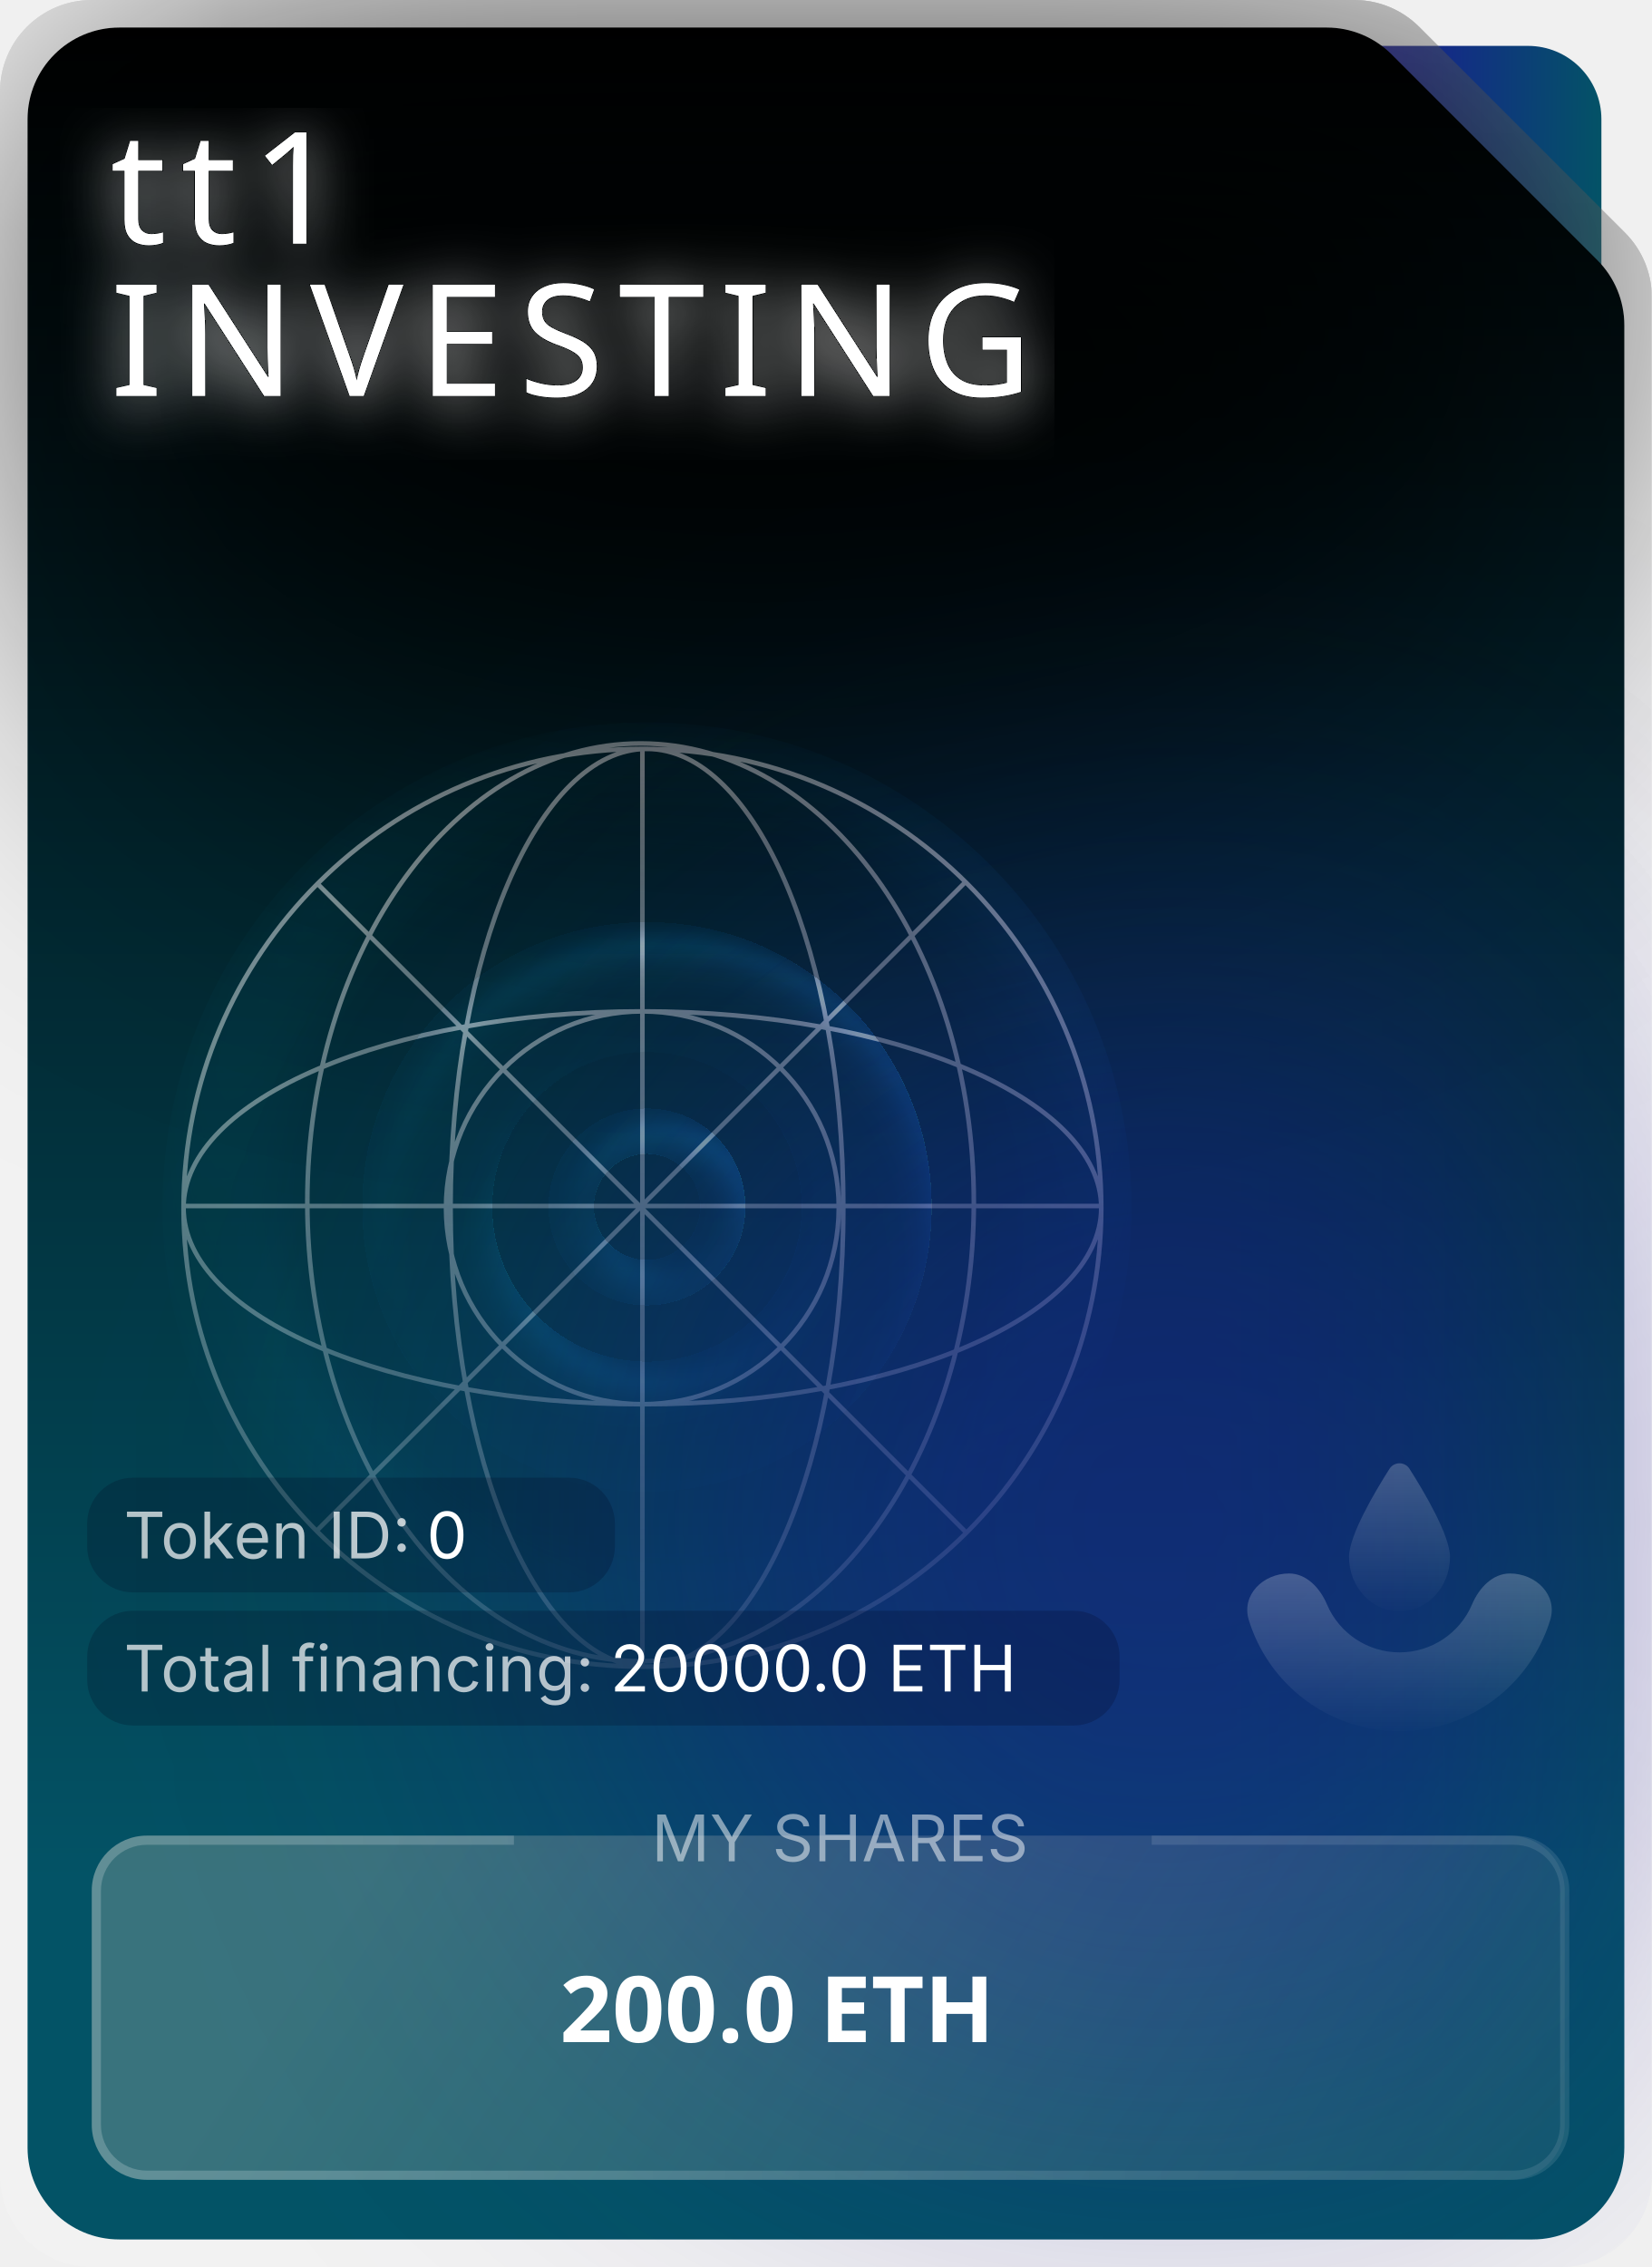
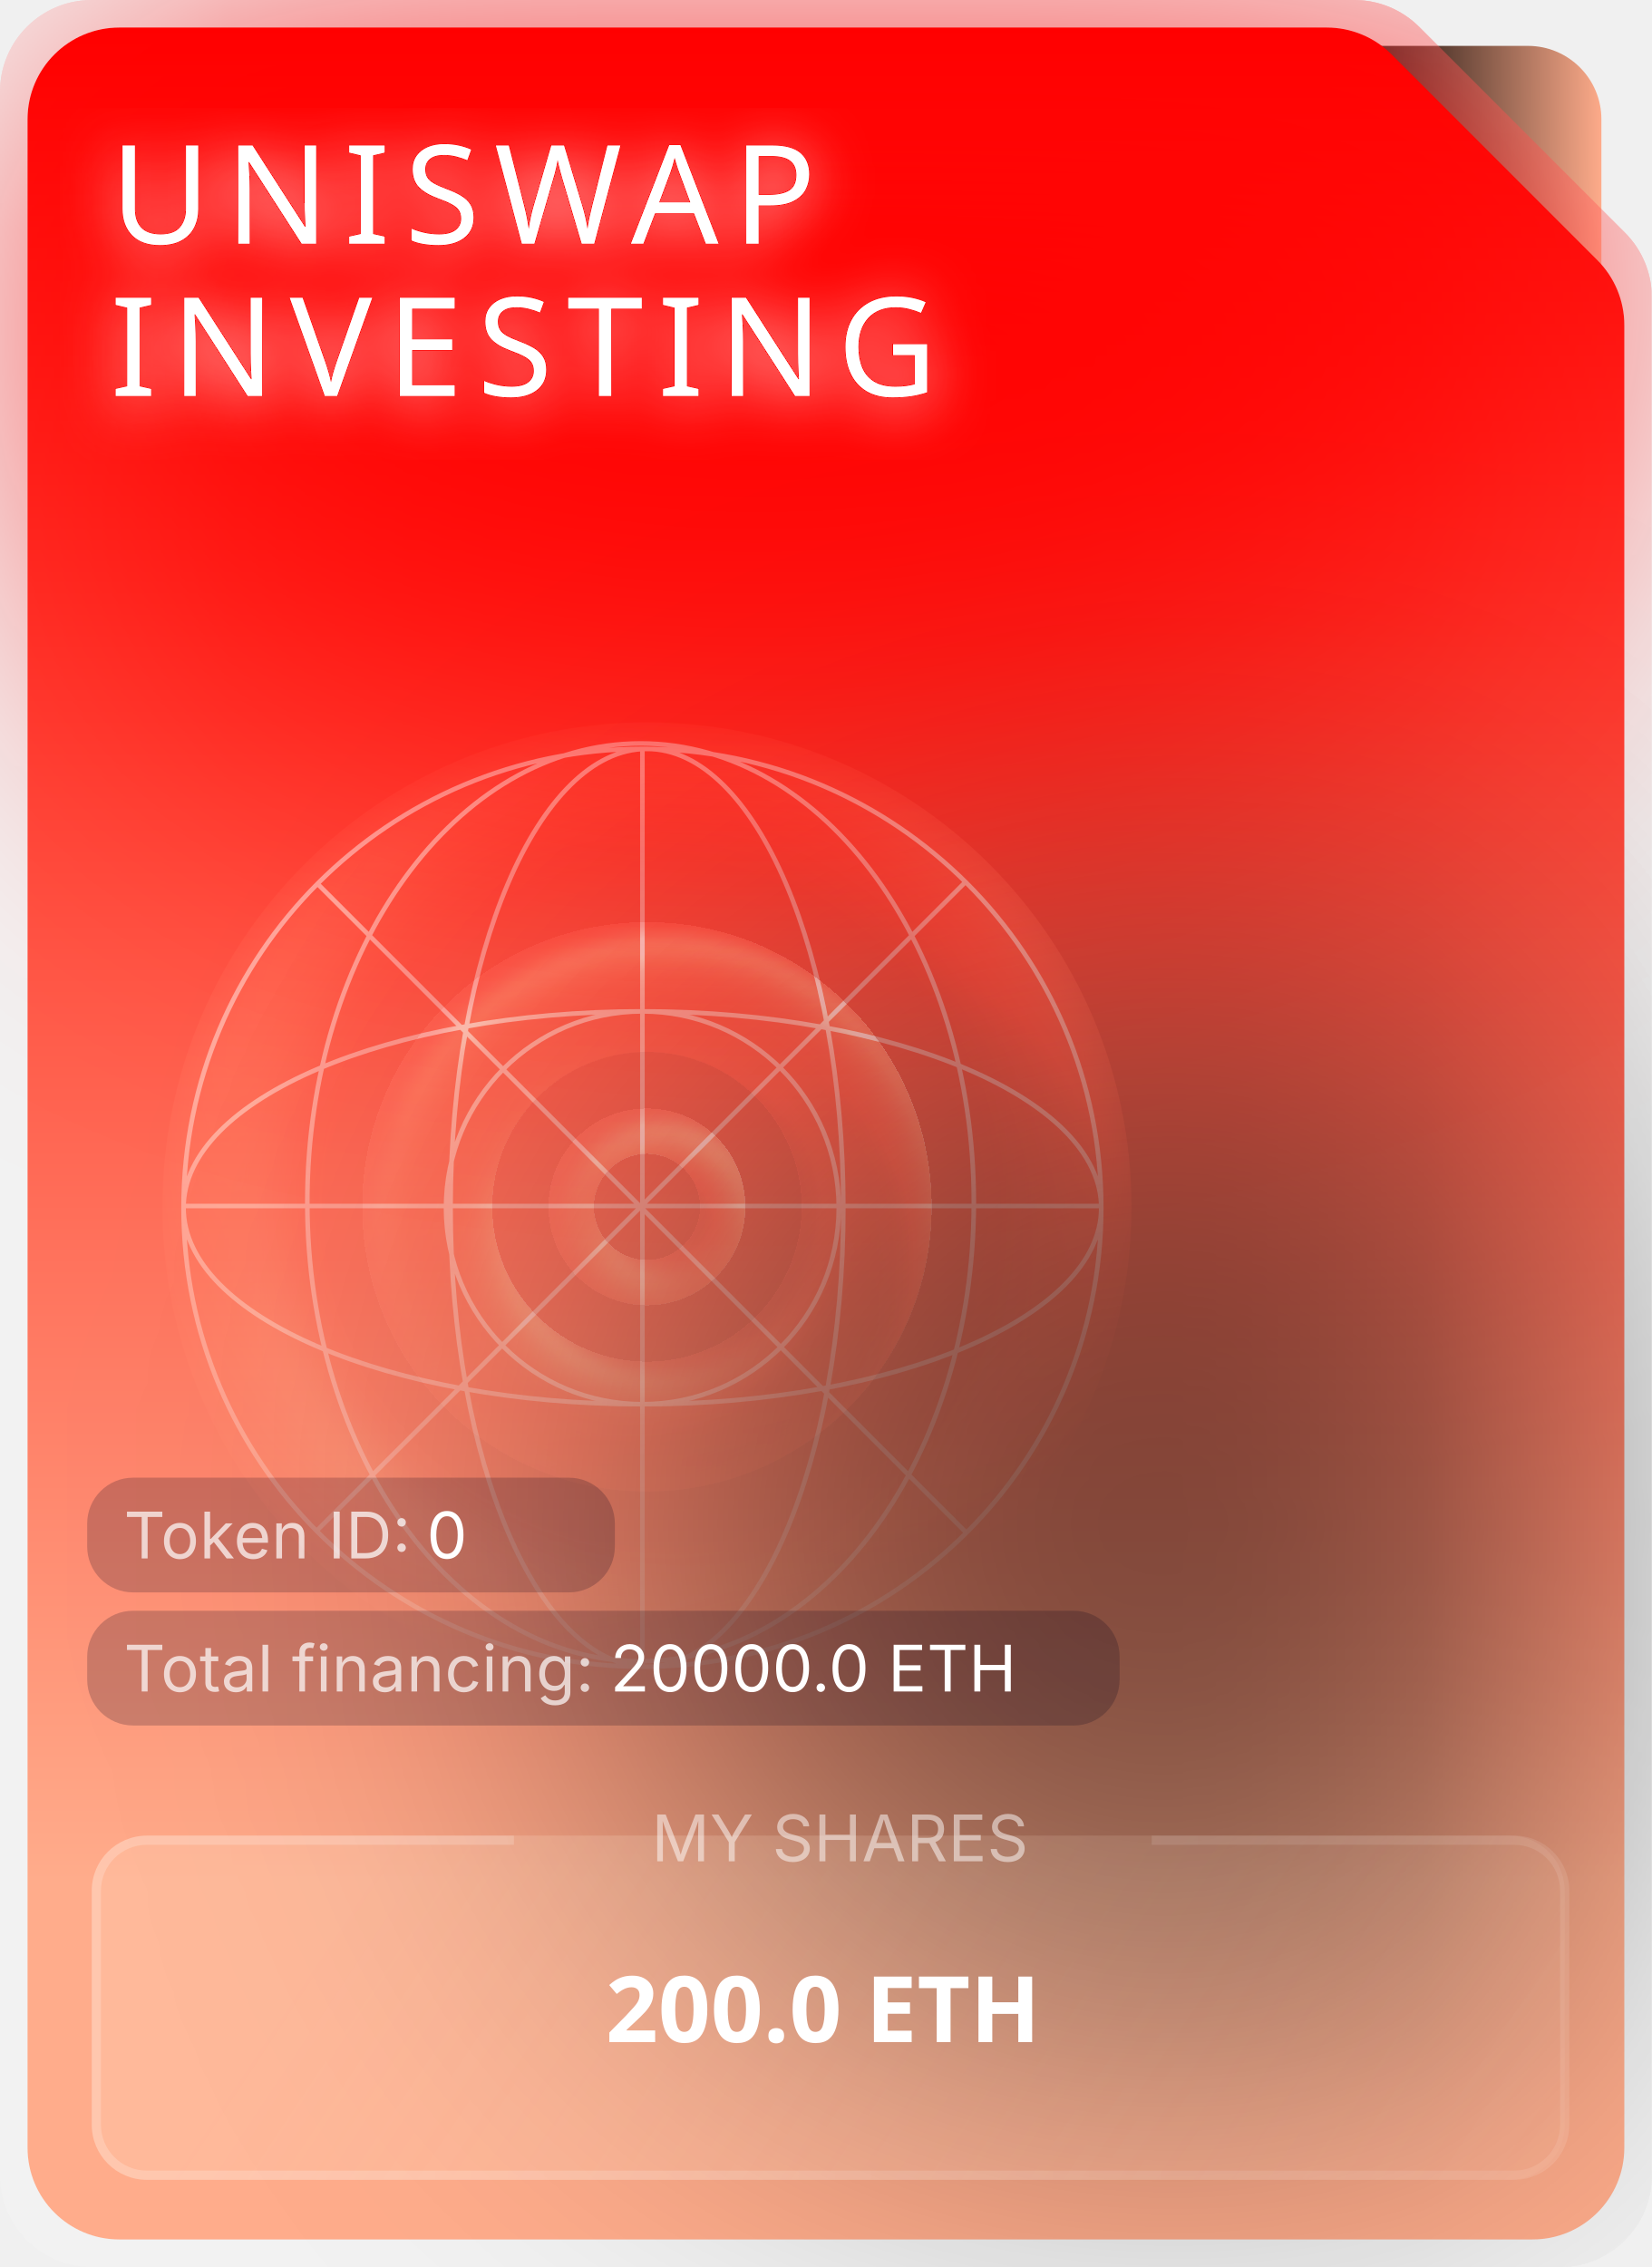
<svg xmlns="http://www.w3.org/2000/svg" width="360" height="494" fill="none">
  <g clip-path="url(#clip0_1634_41705)">
    <rect x="285" y="10" width="64" height="64" rx="16" fill="url(#paint0_linear_1634_41705)" />
    <mask id="a" style="mask-type:alpha" maskUnits="userSpaceOnUse" x="0" y="0" width="360" height="494">
      <path fill-rule="evenodd" clip-rule="evenodd" d="M309.289 5.858A19.997 19.997 0 00295.147 0H20C8.954 0 0 8.954 0 20v454c0 11.046 8.954 20 20 20h320c11.046 0 20-8.954 20-20V64.853a19.999 19.999 0 00-5.858-14.142L309.289 5.858z" fill="#ABC8FF" />
      <path fill-rule="evenodd" clip-rule="evenodd" d="M309.289 5.858A19.997 19.997 0 00295.147 0H20C8.954 0 0 8.954 0 20v454c0 11.046 8.954 20 20 20h320c11.046 0 20-8.954 20-20V64.853a19.999 19.999 0 00-5.858-14.142L309.289 5.858z" fill="#001AFF" fill-opacity=".3" />
      <path fill-rule="evenodd" clip-rule="evenodd" d="M309.289 5.858A19.997 19.997 0 00295.147 0H20C8.954 0 0 8.954 0 20v454c0 11.046 8.954 20 20 20h320c11.046 0 20-8.954 20-20V64.853a19.999 19.999 0 00-5.858-14.142L309.289 5.858z" fill="#4CAEF5" fill-opacity=".37" />
      <path fill-rule="evenodd" clip-rule="evenodd" d="M309.289 5.858A19.997 19.997 0 00295.147 0H20C8.954 0 0 8.954 0 20v454c0 11.046 8.954 20 20 20h320c11.046 0 20-8.954 20-20V64.853a19.999 19.999 0 00-5.858-14.142L309.289 5.858z" fill="url(#paint1_linear_1634_41705)" />
    </mask>
    <g mask="url(#a)">
      <mask id="b" maskUnits="userSpaceOnUse" x="-4" y="-4" width="368" height="502" fill="#000">
        <path fill="#fff" d="M-4-4h368v502H-4z" />
        <path fill-rule="evenodd" clip-rule="evenodd" d="M303.289 11.858A19.997 19.997 0 00289.147 6H26C14.954 6 6 14.954 6 26v442c0 11.046 8.954 20 20 20h308c11.046 0 20-8.954 20-20V70.853a19.999 19.999 0 00-5.858-14.142l-44.853-44.853z" />
      </mask>
      <path fill-rule="evenodd" clip-rule="evenodd" d="M303.289 11.858A19.997 19.997 0 00289.147 6H26C14.954 6 6 14.954 6 26v442c0 11.046 8.954 20 20 20h308c11.046 0 20-8.954 20-20V70.853a19.999 19.999 0 00-5.858-14.142l-44.853-44.853z" fill="url(#paint2_linear_1634_41705)" />
      <path d="M348.142 56.71l7.071-7.07-7.071 7.07zm-44.853-44.852l-7.071 7.07 7.071-7.07zM26 16h263.147V-4H26v20zM16 468V26H-4v442h20zm318 10H26v20h308v-20zm10-407.147V468h20V70.853h-20zm11.213-21.213L310.36 4.787l-14.142 14.142 44.853 44.853 14.142-14.142zM364 70.853a30 30 0 00-8.787-21.213l-14.142 14.142a10.002 10.002 0 012.929 7.07h20zM334 498c16.569 0 30-13.431 30-30h-20c0 5.523-4.477 10-10 10v20zM-4 468c0 16.569 13.431 30 30 30v-20c-5.523 0-10-4.477-10-10H-4zM289.147 16a10 10 0 017.071 2.929L310.36 4.787A29.998 29.998 0 00289.147-4v20zM26-4C9.431-4-4 9.431-4 26h20c0-5.523 4.477-10 10-10V-4z" fill="url(#paint3_linear_1634_41705)" mask="url(#b)" />
      <path opacity=".5" d="M140 362.801v-200m-100 100h200m-29.389 71.198l-141.39-141.39m-.23 140.99l141.419-141.41m-70.411 113.802c23.638 0 42.8-19.163 42.8-42.8 0-23.638-19.162-42.8-42.8-42.8m0 85.6c-23.638 0-42.8-19.163-42.8-42.8 0-23.638 19.162-42.8 42.8-42.8m0 85.6c55.229 0 100.001-19.163 100.001-42.8 0-23.638-44.772-42.8-100.001-42.8m0 85.6c-55.228 0-99.999-19.163-99.999-42.8 0-23.638 44.77-42.8 99.999-42.8M240 263.189c0 55.229-44.772 100-100 100s-100-44.771-100-100c0-55.228 44.772-100 100-100s100 44.772 100 100zm-56.21 0c0 55.229-19.163 100-42.8 100-23.638 0-42.8-44.771-42.8-100 0-55.228 19.162-100 42.8-100 23.637 0 42.8 44.772 42.8 100zM212.231 262c0 55.229-32.518 100-72.63 100-40.113 0-72.63-44.771-72.63-100 0-55.228 32.517-100 72.63-100 40.112 0 72.63 44.772 72.63 100z" stroke="url(#paint4_linear_1634_41705)" stroke-miterlimit="10" />
      <g filter="url(#filter0_f_1634_41705)">
-         <ellipse cx="165" cy="35" rx="195" ry="124" fill="#000000" />
+         <ellipse cx="165" cy="35" rx="195" ry="124" fill="#ff0000" />
      </g>
      <g filter="url(#filter1_f_1634_41705)">
-         <circle cx="256" cy="332" r="124" fill="#1d1499" fill-opacity=".5" />
+         <circle cx="256" cy="332" r="124" fill="#000000" fill-opacity=".5" />
      </g>
      <g filter="url(#filter2_d_1634_41705)">
-         <text fill="white" xml:space="preserve" style="white-space: pre" font-family="Red Rose" font-size="34" letter-spacing="3.082px">
-           <tspan x="24" y="53.116">tt1 
+         <text fill="white" xml:space="preserve" style="white-space: pre" font-family="Red Rose" font-size="30" letter-spacing="3.082px">
+           <tspan x="24" y="53.116">UNISWAP 
</tspan>
          <tspan x="24" y="86.306">INVESTING</tspan>
        </text>
      </g>
      <rect x="20" y="400" width="321" height="75" rx="12" fill="url(#paint5_linear_1634_41705)" fill-opacity=".45" />
      <path fill-rule="evenodd" clip-rule="evenodd" d="M22 463v-51c0-5.523 4.477-10 10-10h80v-2H32c-6.627 0-12 5.373-12 12v51c0 6.627 5.373 12 12 12h298c6.627 0 12-5.373 12-12v-51c0-6.627-5.373-12-12-12h-79v2h79c5.523 0 10 4.477 10 10v51c0 5.523-4.477 10-10 10H32c-5.523 0-10-4.477-10-10z" fill="url(#paint6_linear_1634_41705)" />
      <text fill="#fff" style="white-space:pre" font-family="Poppins" font-size="20" font-weight="600" letter-spacing="0">
-         <tspan x="122" y="445">200.0 ETH</tspan>
+         <tspan x="132" y="445">200.0 ETH</tspan>
      </text>
      <text opacity="0.5" fill="white" xml:space="preserve" style="white-space: pre" font-family="Inter" font-size="14" letter-spacing="0.005em">
        <tspan x="142" y="405.591">MY SHARES</tspan>
      </text>
      <rect x="19" y="322" width="115" height="25" rx="10" fill="#00031B" fill-opacity="0.2" />
      <text opacity="0.7" fill="white" xml:space="preserve" style="white-space: pre" font-family="Inter" font-size="14" letter-spacing="0.005em">
        <tspan x="27" y="339.591">Token ID:</tspan>
      </text>
      <text fill="white" xml:space="preserve" style="white-space: pre" font-family="Inter" font-size="14" letter-spacing="0.005em">
        <tspan x="93" y="339.591">0</tspan>
      </text>
      <rect x="19" y="351" width="225" height="25" rx="10" fill="#00031B" fill-opacity="0.2" />
      <text opacity="0.7" fill="white" xml:space="preserve" style="white-space: pre" font-family="Inter" font-size="14" letter-spacing="0.005em">
        <tspan x="27" y="368.591">Total financing: </tspan>
      </text>
      <text fill="white" xml:space="preserve" style="white-space: pre" font-family="Inter" font-size="14" letter-spacing="0.005em">
        <tspan x="133" y="368.591">20000.0 ETH</tspan>
      </text>
-       <g opacity=".3">
-         <path d="M329.063 342.875c5.695 0 10.46 4.718 8.777 10.159a34.378 34.378 0 01-57.147 14.148 34.384 34.384 0 01-8.533-14.148c-1.683-5.441 3.082-10.159 8.778-10.159 3.796 0 6.753 3.196 8.231 6.693a17.185 17.185 0 0031.662 0c1.478-3.497 4.435-6.693 8.232-6.693z" fill="url(#paint7_linear_1634_41705)" />
-         <path d="M316 339.272c0 6.546-4.925 11.853-11 11.853s-11-5.307-11-11.853c0-4.672 5.601-14.144 8.81-19.187a2.576 2.576 0 014.38 0c3.209 5.043 8.81 14.515 8.81 19.187z" fill="url(#paint8_linear_1634_41705)" />
-       </g>
    </g>
    <g style="mix-blend-mode:color-dodge" opacity=".4">
      <mask id="c" style="mask-type:alpha" maskUnits="userSpaceOnUse" x="35" y="157" width="212" height="212">
        <circle cx="141" cy="263" r="105.593" fill="url(#paint9_linear_1634_41705)" />
      </mask>
      <g mask="url(#c)">
        <g filter="url(#filter3_ii_1634_41705)">
          <path d="M202.964 263.001c0 34.221-27.742 61.963-61.963 61.963-34.221 0-61.962-27.742-61.962-61.963 0-34.221 27.741-61.962 61.962-61.962 34.221 0 61.963 27.741 61.963 61.962zm-95.779 0c0 18.676 15.14 33.816 33.816 33.816 18.676 0 33.816-15.14 33.816-33.816 0-18.676-15.14-33.816-33.816-33.816-18.676 0-33.816 15.14-33.816 33.816z" fill="url(#paint10_linear_1634_41705)" />
          <path d="M202.964 263.001c0 34.221-27.742 61.963-61.963 61.963-34.221 0-61.962-27.742-61.962-61.963 0-34.221 27.741-61.962 61.962-61.962 34.221 0 61.963 27.741 61.963 61.962zm-95.779 0c0 18.676 15.14 33.816 33.816 33.816 18.676 0 33.816-15.14 33.816-33.816 0-18.676-15.14-33.816-33.816-33.816-18.676 0-33.816 15.14-33.816 33.816z" fill="#7E471F" fill-opacity=".2" />
        </g>
        <g filter="url(#filter4_ii_1634_41705)">
          <path d="M162.363 263.002c0 11.797-9.564 21.361-21.361 21.361-11.798 0-21.361-9.564-21.361-21.361 0-11.798 9.563-21.361 21.361-21.361 11.797 0 21.361 9.563 21.361 21.361zm-33.019 0c0 6.438 5.219 11.658 11.658 11.658 6.438 0 11.658-5.22 11.658-11.658 0-6.439-5.22-11.658-11.658-11.658-6.439 0-11.658 5.219-11.658 11.658z" fill="url(#paint11_linear_1634_41705)" />
          <path d="M162.363 263.002c0 11.797-9.564 21.361-21.361 21.361-11.798 0-21.361-9.564-21.361-21.361 0-11.798 9.563-21.361 21.361-21.361 11.797 0 21.361 9.563 21.361 21.361zm-33.019 0c0 6.438 5.219 11.658 11.658 11.658 6.438 0 11.658-5.22 11.658-11.658 0-6.439-5.22-11.658-11.658-11.658-6.439 0-11.658 5.219-11.658 11.658z" fill="#7E471F" fill-opacity=".2" />
        </g>
        <g filter="url(#filter5_iif_1634_41705)">
          <path d="M246.595 263.002c0 58.317-47.276 105.593-105.593 105.593-58.318 0-105.594-47.276-105.594-105.593 0-58.318 47.276-105.594 105.594-105.594 58.317 0 105.593 47.276 105.593 105.594zm-188.028 0c0 45.527 36.907 82.434 82.435 82.434 45.527 0 82.434-36.907 82.434-82.434 0-45.528-36.907-82.435-82.434-82.435-45.528 0-82.435 36.907-82.435 82.435z" fill="url(#paint12_linear_1634_41705)" />
          <path d="M246.595 263.002c0 58.317-47.276 105.593-105.593 105.593-58.318 0-105.594-47.276-105.594-105.593 0-58.318 47.276-105.594 105.594-105.594 58.317 0 105.593 47.276 105.593 105.594zm-188.028 0c0 45.527 36.907 82.434 82.435 82.434 45.527 0 82.434-36.907 82.434-82.434 0-45.528-36.907-82.435-82.434-82.435-45.528 0-82.435 36.907-82.435 82.435z" fill="#7E471F" fill-opacity=".2" />
        </g>
      </g>
    </g>
  </g>
  <defs>
    <linearGradient id="paint0_linear_1634_41705" x1="294" y1="10" x2="349.625" y2="10.634" gradientUnits="userSpaceOnUse">
-       <stop stop-color="#1d1499" />
-       <stop offset="1" stop-color="#035366" />
+       <stop stop-color="#000000" />
+       <stop offset="1" stop-color="#ffac8b" />
    </linearGradient>
    <linearGradient id="paint1_linear_1634_41705" x1="180" y1="0" x2="180" y2="480" gradientUnits="userSpaceOnUse">
      <stop stop-color="#1F333A" stop-opacity=".52" />
      <stop offset="1" stop-color="#2A5161" />
    </linearGradient>
    <linearGradient id="paint2_linear_1634_41705" x1="180" y1="6" x2="180" y2="488" gradientUnits="userSpaceOnUse">
-       <stop stop-color="#000000" />
-       <stop offset=".838" stop-color="#035366" />
+       <stop stop-color="#ff0000" />
+       <stop offset=".838" stop-color="#ffac8b" />
    </linearGradient>
    <linearGradient id="paint3_linear_1634_41705" x1="180" y1="6" x2="180" y2="397" gradientUnits="userSpaceOnUse">
      <stop stop-color="#fff" stop-opacity=".2" />
      <stop offset="1" stop-color="#fff" stop-opacity=".1" />
    </linearGradient>
    <linearGradient id="paint4_linear_1634_41705" x1="139.601" y1="162" x2="139.601" y2="362" gradientUnits="userSpaceOnUse">
      <stop stop-color="#fff" />
      <stop offset="1" stop-color="#fff" stop-opacity=".31" />
    </linearGradient>
    <linearGradient id="paint5_linear_1634_41705" x1="80.581" y1="405.952" x2="292.977" y2="547.209" gradientUnits="userSpaceOnUse">
      <stop stop-color="#FFE7D0" stop-opacity=".48" />
      <stop offset="1" stop-color="#FFE9D9" stop-opacity=".12" />
    </linearGradient>
    <linearGradient id="paint6_linear_1634_41705" x1="67.19" y1="437.5" x2="268.902" y2="437.5" gradientUnits="userSpaceOnUse">
      <stop stop-color="#fff" stop-opacity=".2" />
      <stop offset="1" stop-color="#fff" stop-opacity=".1" />
-     </linearGradient>
-     <linearGradient id="paint7_linear_1634_41705" x1="271.827" y1="331.417" x2="271.827" y2="378.167" gradientUnits="userSpaceOnUse">
-       <stop stop-color="#fff" />
-       <stop offset="1" stop-color="#fff" stop-opacity="0" />
-     </linearGradient>
-     <linearGradient id="paint8_linear_1634_41705" x1="294.385" y1="305.292" x2="294.385" y2="352.042" gradientUnits="userSpaceOnUse">
-       <stop stop-color="#fff" />
-       <stop offset="1" stop-color="#fff" stop-opacity="0" />
    </linearGradient>
    <linearGradient id="paint9_linear_1634_41705" x1="187.373" y1="368.593" x2="148.139" y2="207.374" gradientUnits="userSpaceOnUse">
      <stop offset=".138" stop-opacity="0" />
      <stop offset="1" />
    </linearGradient>
    <linearGradient id="paint10_linear_1634_41705" x1="118.861" y1="147.184" x2="190.071" y2="252.862" gradientUnits="userSpaceOnUse">
      <stop stop-color="#949494" />
      <stop offset=".635" stop-color="#181818" />
      <stop offset="1" stop-color="#1D1D1D" />
    </linearGradient>
    <linearGradient id="paint11_linear_1634_41705" x1="133.369" y1="223.075" x2="157.918" y2="259.506" gradientUnits="userSpaceOnUse">
      <stop stop-color="#949494" />
      <stop offset=".635" stop-color="#181818" />
      <stop offset="1" stop-color="#1D1D1D" />
    </linearGradient>
    <linearGradient id="paint12_linear_1634_41705" x1="103.271" y1="65.632" x2="224.624" y2="245.722" gradientUnits="userSpaceOnUse">
      <stop stop-color="#949494" />
      <stop offset=".635" stop-color="#181818" />
      <stop offset="1" stop-color="#1D1D1D" />
    </linearGradient>
    <filter id="filter0_f_1634_41705" x="-225" y="-284" width="780" height="638" filterUnits="userSpaceOnUse" color-interpolation-filters="sRGB">
      <feFlood flood-opacity="0" result="BackgroundImageFix" />
      <feBlend in="SourceGraphic" in2="BackgroundImageFix" result="shape" />
      <feGaussianBlur stdDeviation="97.5" result="effect1_foregroundBlur_1634_41705" />
    </filter>
    <filter id="filter1_f_1634_41705" x="-124" y="-48" width="760" height="760" filterUnits="userSpaceOnUse" color-interpolation-filters="sRGB">
      <feFlood flood-opacity="0" result="BackgroundImageFix" />
      <feBlend in="SourceGraphic" in2="BackgroundImageFix" result="shape" />
      <feGaussianBlur stdDeviation="128" result="effect1_foregroundBlur_1634_41705" />
    </filter>
    <filter id="filter2_d_1634_41705" x="13.217" y="23.651" width="216.435" height="76.501" filterUnits="userSpaceOnUse" color-interpolation-filters="sRGB">
      <feFlood flood-opacity="0" result="BackgroundImageFix" />
      <feColorMatrix in="SourceAlpha" values="0 0 0 0 0 0 0 0 0 0 0 0 0 0 0 0 0 0 127 0" result="hardAlpha" />
      <feOffset dy="1.541" />
      <feGaussianBlur stdDeviation="6.153" />
      <feComposite in2="hardAlpha" operator="out" />
      <feColorMatrix values="0 0 0 0 1 0 0 0 0 1 0 0 0 0 1 0 0 0 0.85 0" />
      <feBlend in2="BackgroundImageFix" result="effect1_dropShadow_1634_41705" />
      <feBlend in="SourceGraphic" in2="effect1_dropShadow_1634_41705" result="shape" />
    </filter>
    <filter id="filter3_ii_1634_41705" x="79.039" y="201.039" width="127.916" height="131.196" filterUnits="userSpaceOnUse" color-interpolation-filters="sRGB">
      <feFlood flood-opacity="0" result="BackgroundImageFix" />
      <feBlend in="SourceGraphic" in2="BackgroundImageFix" result="shape" />
      <feColorMatrix in="SourceAlpha" values="0 0 0 0 0 0 0 0 0 0 0 0 0 0 0 0 0 0 127 0" result="hardAlpha" />
      <feOffset dy="7.272" />
      <feGaussianBlur stdDeviation="5.908" />
      <feComposite in2="hardAlpha" operator="arithmetic" k2="-1" k3="1" />
      <feColorMatrix values="0 0 0 0 1 0 0 0 0 1 0 0 0 0 1 0 0 0 0.8 0" />
      <feBlend mode="lighten" in2="shape" result="effect1_innerShadow_1634_41705" />
      <feColorMatrix in="SourceAlpha" values="0 0 0 0 0 0 0 0 0 0 0 0 0 0 0 0 0 0 127 0" result="hardAlpha" />
      <feOffset dx="3.992" dy="2.329" />
      <feGaussianBlur stdDeviation="2.329" />
      <feComposite in2="hardAlpha" operator="arithmetic" k2="-1" k3="1" />
      <feColorMatrix values="0 0 0 0 0.169 0 0 0 0 0.18 0 0 0 0 0.239 0 0 0 0.9 0" />
      <feBlend mode="multiply" in2="effect1_innerShadow_1634_41705" result="effect2_innerShadow_1634_41705" />
    </filter>
    <filter id="filter4_ii_1634_41705" x="119.641" y="241.641" width="46.715" height="49.995" filterUnits="userSpaceOnUse" color-interpolation-filters="sRGB">
      <feFlood flood-opacity="0" result="BackgroundImageFix" />
      <feBlend in="SourceGraphic" in2="BackgroundImageFix" result="shape" />
      <feColorMatrix in="SourceAlpha" values="0 0 0 0 0 0 0 0 0 0 0 0 0 0 0 0 0 0 127 0" result="hardAlpha" />
      <feOffset dy="7.272" />
      <feGaussianBlur stdDeviation="5.908" />
      <feComposite in2="hardAlpha" operator="arithmetic" k2="-1" k3="1" />
      <feColorMatrix values="0 0 0 0 1 0 0 0 0 1 0 0 0 0 1 0 0 0 0.8 0" />
      <feBlend mode="lighten" in2="shape" result="effect1_innerShadow_1634_41705" />
      <feColorMatrix in="SourceAlpha" values="0 0 0 0 0 0 0 0 0 0 0 0 0 0 0 0 0 0 127 0" result="hardAlpha" />
      <feOffset dx="3.992" dy="2.329" />
      <feGaussianBlur stdDeviation="2.329" />
      <feComposite in2="hardAlpha" operator="arithmetic" k2="-1" k3="1" />
      <feColorMatrix values="0 0 0 0 0.169 0 0 0 0 0.18 0 0 0 0 0.239 0 0 0 0.9 0" />
      <feBlend mode="multiply" in2="effect1_innerShadow_1634_41705" result="effect2_innerShadow_1634_41705" />
    </filter>
    <filter id="filter5_iif_1634_41705" x="23.805" y="145.805" width="234.394" height="234.394" filterUnits="userSpaceOnUse" color-interpolation-filters="sRGB">
      <feFlood flood-opacity="0" result="BackgroundImageFix" />
      <feBlend in="SourceGraphic" in2="BackgroundImageFix" result="shape" />
      <feColorMatrix in="SourceAlpha" values="0 0 0 0 0 0 0 0 0 0 0 0 0 0 0 0 0 0 127 0" result="hardAlpha" />
      <feOffset dy="7.272" />
      <feGaussianBlur stdDeviation="5.908" />
      <feComposite in2="hardAlpha" operator="arithmetic" k2="-1" k3="1" />
      <feColorMatrix values="0 0 0 0 1 0 0 0 0 1 0 0 0 0 1 0 0 0 0.8 0" />
      <feBlend mode="lighten" in2="shape" result="effect1_innerShadow_1634_41705" />
      <feColorMatrix in="SourceAlpha" values="0 0 0 0 0 0 0 0 0 0 0 0 0 0 0 0 0 0 127 0" result="hardAlpha" />
      <feOffset dx="3.992" dy="2.329" />
      <feGaussianBlur stdDeviation="2.329" />
      <feComposite in2="hardAlpha" operator="arithmetic" k2="-1" k3="1" />
      <feColorMatrix values="0 0 0 0 0.169 0 0 0 0 0.18 0 0 0 0 0.239 0 0 0 0.9 0" />
      <feBlend mode="multiply" in2="effect1_innerShadow_1634_41705" result="effect2_innerShadow_1634_41705" />
      <feGaussianBlur stdDeviation="5.802" result="effect3_foregroundBlur_1634_41705" />
    </filter>
    <clipPath id="clip0_1634_41705">
      <path fill="#fff" d="M0 0h360v494H0z" />
    </clipPath>
  </defs>
</svg>
